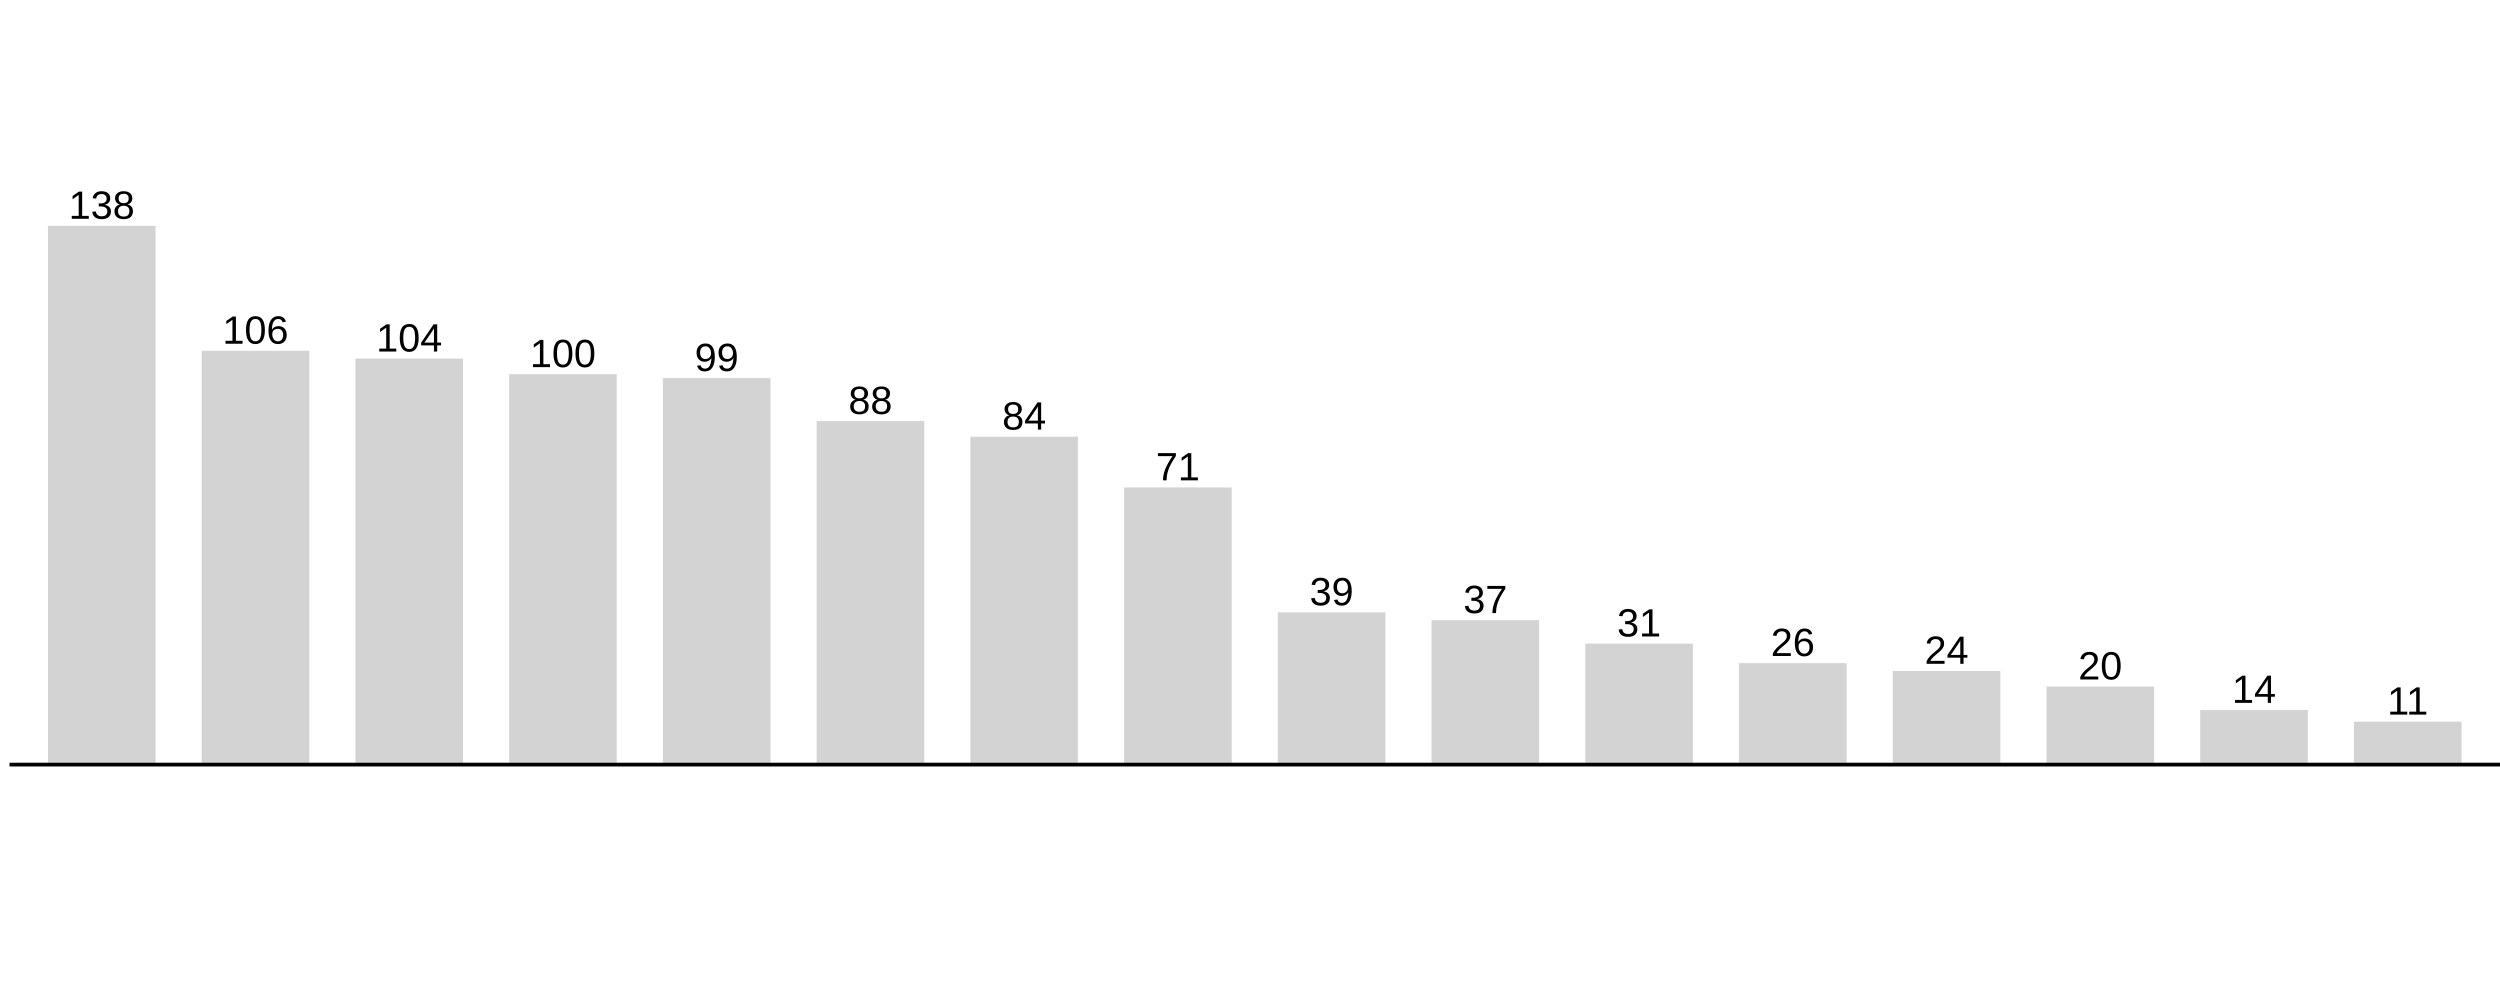
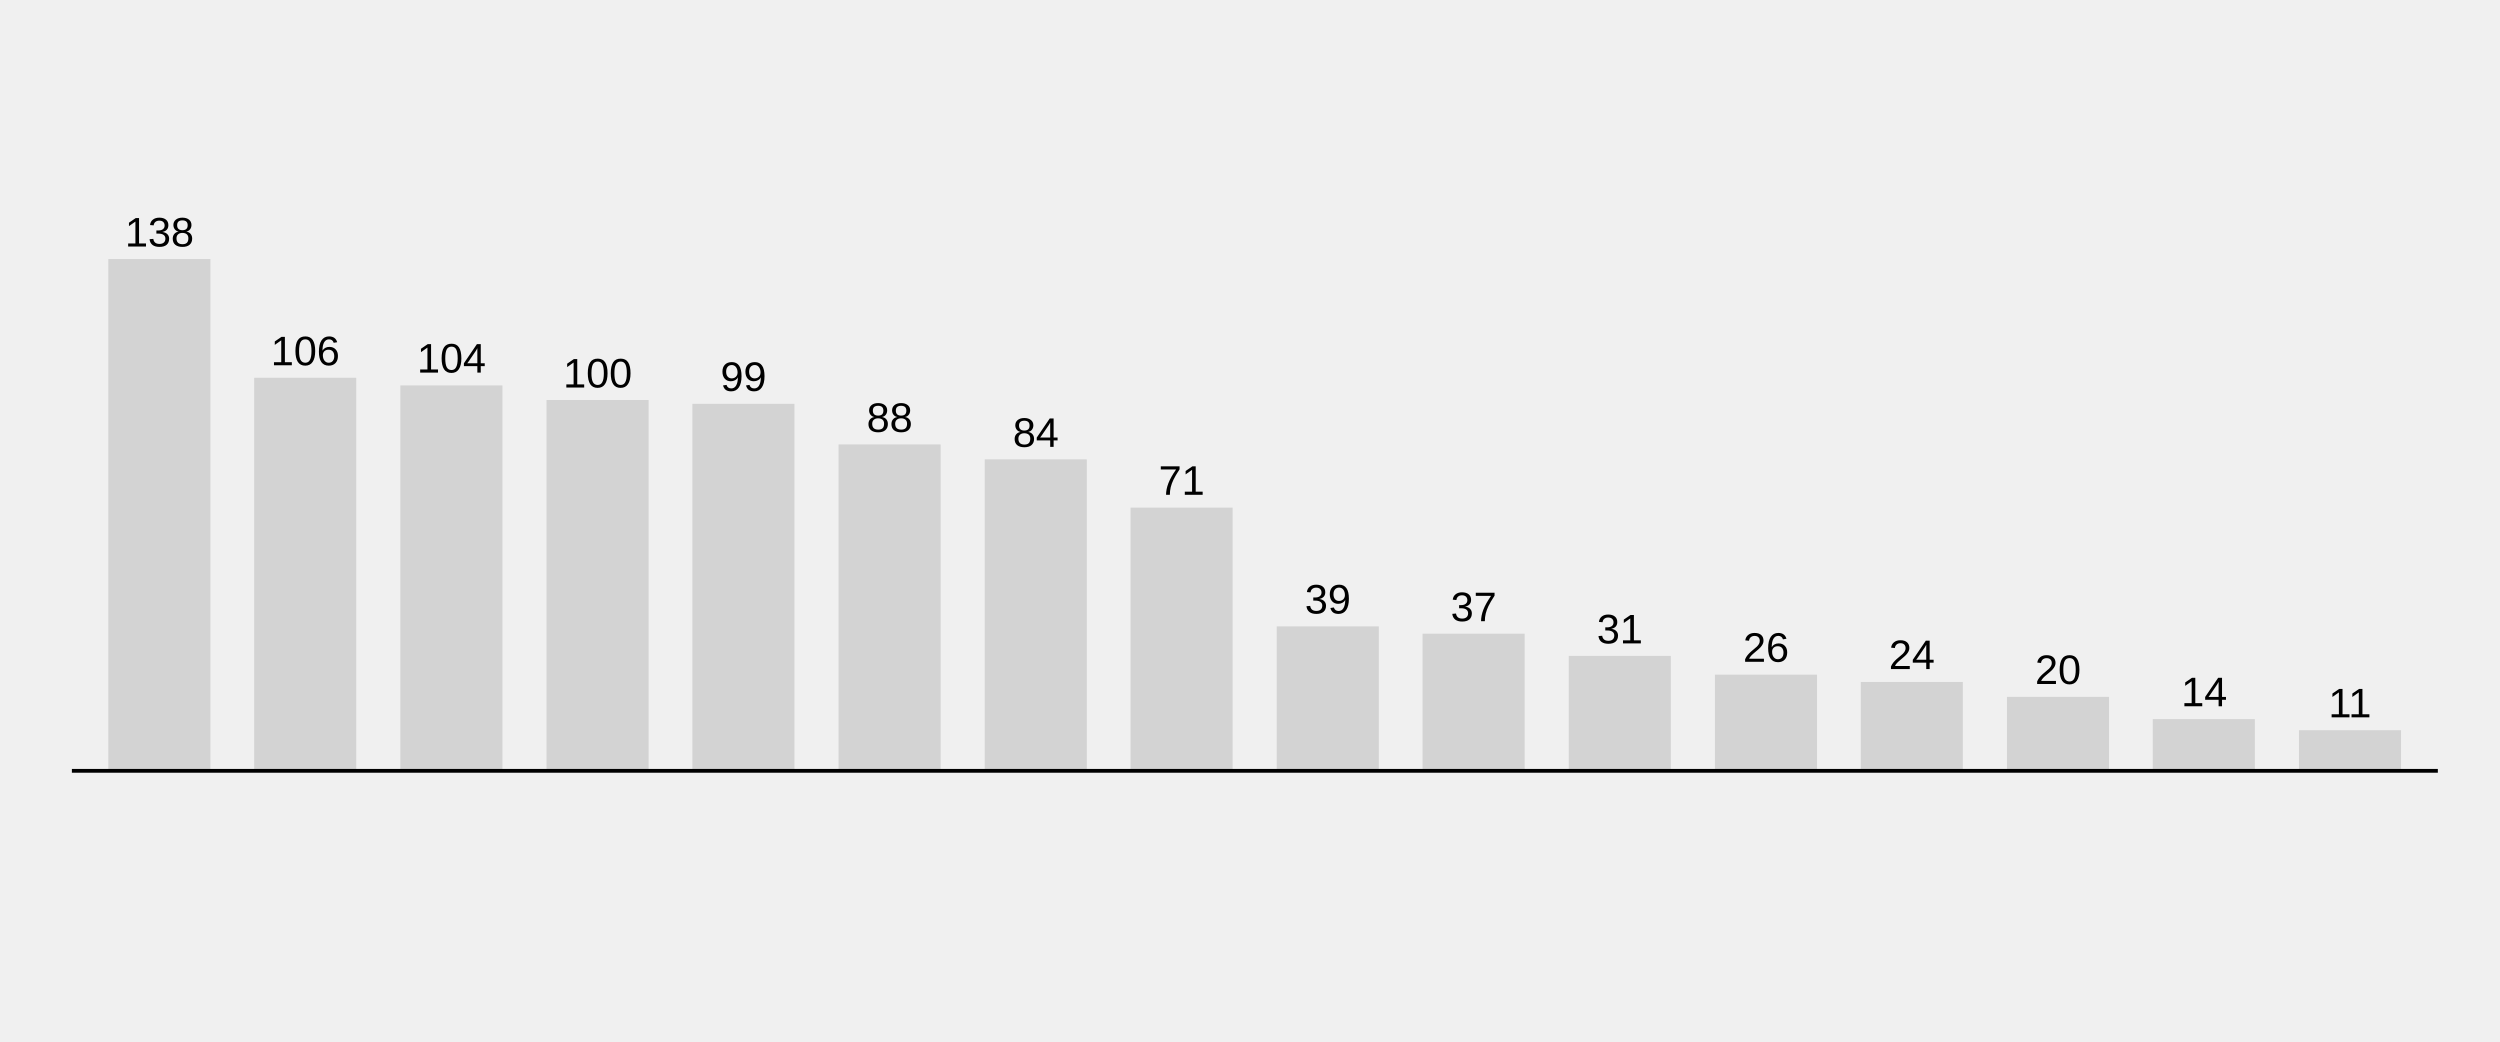
- <svg xmlns="http://www.w3.org/2000/svg" class="svglite" width="720.00pt" height="288.00pt" viewBox="0 0 720.00 288.00">
+ <svg xmlns="http://www.w3.org/2000/svg" id="Layer_1" data-name="Layer 1" version="1.1" viewBox="0 0 720 300">
  <defs>
-     <style type="text/css">
-     .svglite line, .svglite polyline, .svglite polygon, .svglite path, .svglite rect, .svglite circle {
-       fill: none;
-       stroke: #000000;
-       stroke-linecap: round;
-       stroke-linejoin: round;
-       stroke-miterlimit: 10.00;
-     }
-     .svglite text {
-       white-space: pre;
-     }
-   </style>
+     <style>
+       .cls-1 {
+         fill: #000;
+         font-family: ArialMT, Arial;
+         font-size: 11.9px;
+       }
+ 
+       .cls-1, .cls-2 {
+         isolation: isolate;
+       }
+ 
+       .cls-3 {
+         fill: #d3d3d3;
+         stroke-width: 0px;
+       }
+ 
+       .cls-4 {
+         stroke: #000;
+       }
+ 
+       .cls-4, .cls-5 {
+         fill: none;
+         stroke-linejoin: round;
+         stroke-width: 1.1px;
+       }
+ 
+       .cls-5 {
+         stroke: #fff;
+       }
+     </style>
  </defs>
-   <rect width="100%" height="100%" style="stroke: none; fill: #FFFFFF;" />
-   <defs>
-     <clipPath id="cpMC4wMHw3MjAuMDB8MC4wMHwyODguMDA=">
-       <rect x="0.00" y="0.00" width="720.00" height="288.00" />
-     </clipPath>
-   </defs>
-   <g clip-path="url(#cpMC4wMHw3MjAuMDB8MC4wMHwyODguMDA=)">
-     <rect x="0.00" y="0.00" width="720.00" height="288.00" style="stroke-width: 1.07; stroke: #FFFFFF; fill: #FFFFFF;" />
+   <line class="cls-5" x1="20.7" y1="222" x2="702.1" y2="222" />
+   <rect class="cls-3" x="31.2" y="74.6" width="29.4" height="147.4" />
+   <rect class="cls-3" x="73.2" y="108.8" width="29.4" height="113.2" />
+   <rect class="cls-3" x="115.3" y="111" width="29.4" height="111.1" />
+   <rect class="cls-3" x="157.4" y="115.2" width="29.4" height="106.8" />
+   <rect class="cls-3" x="199.4" y="116.3" width="29.4" height="105.7" />
+   <rect class="cls-3" x="241.5" y="128" width="29.4" height="94" />
+   <rect class="cls-3" x="283.6" y="132.3" width="29.4" height="89.7" />
+   <rect class="cls-3" x="325.6" y="146.2" width="29.4" height="75.8" />
+   <rect class="cls-3" x="367.7" y="180.4" width="29.4" height="41.7" />
+   <rect class="cls-3" x="409.7" y="182.5" width="29.4" height="39.5" />
+   <rect class="cls-3" x="451.8" y="188.9" width="29.4" height="33.1" />
+   <rect class="cls-3" x="493.9" y="194.3" width="29.4" height="27.8" />
+   <rect class="cls-3" x="535.9" y="196.4" width="29.4" height="25.6" />
+   <rect class="cls-3" x="578" y="200.7" width="29.4" height="21.4" />
+   <rect class="cls-3" x="620" y="207.1" width="29.4" height="15" />
+   <rect class="cls-3" x="662.1" y="210.3" width="29.4" height="11.8" />
+   <g class="cls-2">
+     <text class="cls-1" transform="translate(36 71)">
+       <tspan x="0" y="0">138</tspan>
+     </text>
  </g>
-   <defs>
-     <clipPath id="cpMi43NHw3MjAuMDB8MC4wMHwyODguMDA=">
-       <rect x="2.74" y="0.00" width="717.26" height="288.00" />
-     </clipPath>
-   </defs>
-   <g clip-path="url(#cpMi43NHw3MjAuMDB8MC4wMHwyODguMDA=)">
-     <polyline points="2.74,388.86 720.00,388.86 " style="stroke-width: 0.53; stroke: #FFFFFF; stroke-linecap: butt;" />
-     <polyline points="2.74,276.43 720.00,276.43 " style="stroke-width: 0.53; stroke: #FFFFFF; stroke-linecap: butt;" />
-     <polyline points="2.74,163.99 720.00,163.99 " style="stroke-width: 0.53; stroke: #FFFFFF; stroke-linecap: butt;" />
-     <polyline points="2.74,51.56 720.00,51.56 " style="stroke-width: 0.53; stroke: #FFFFFF; stroke-linecap: butt;" />
-     <polyline points="2.74,-60.88 720.00,-60.88 " style="stroke-width: 0.53; stroke: #FFFFFF; stroke-linecap: butt;" />
-     <polyline points="2.74,332.65 720.00,332.65 " style="stroke-width: 1.07; stroke: #FFFFFF; stroke-linecap: butt;" />
-     <polyline points="2.74,220.21 720.00,220.21 " style="stroke-width: 1.07; stroke: #FFFFFF; stroke-linecap: butt;" />
-     <polyline points="2.74,107.78 720.00,107.78 " style="stroke-width: 1.07; stroke: #FFFFFF; stroke-linecap: butt;" />
-     <polyline points="2.74,-4.66 720.00,-4.66 " style="stroke-width: 1.07; stroke: #FFFFFF; stroke-linecap: butt;" />
-     <polyline points="29.30,398.65 29.30,-113.39 " style="stroke-width: 1.07; stroke: #FFFFFF; stroke-linecap: butt;" />
-     <polyline points="73.58,398.65 73.58,-113.39 " style="stroke-width: 1.07; stroke: #FFFFFF; stroke-linecap: butt;" />
-     <polyline points="117.86,398.65 117.86,-113.39 " style="stroke-width: 1.07; stroke: #FFFFFF; stroke-linecap: butt;" />
-     <polyline points="162.13,398.65 162.13,-113.39 " style="stroke-width: 1.07; stroke: #FFFFFF; stroke-linecap: butt;" />
-     <polyline points="206.41,398.65 206.41,-113.39 " style="stroke-width: 1.07; stroke: #FFFFFF; stroke-linecap: butt;" />
-     <polyline points="250.68,398.65 250.68,-113.39 " style="stroke-width: 1.07; stroke: #FFFFFF; stroke-linecap: butt;" />
-     <polyline points="294.96,398.65 294.96,-113.39 " style="stroke-width: 1.07; stroke: #FFFFFF; stroke-linecap: butt;" />
-     <polyline points="339.23,398.65 339.23,-113.39 " style="stroke-width: 1.07; stroke: #FFFFFF; stroke-linecap: butt;" />
-     <polyline points="383.51,398.65 383.51,-113.39 " style="stroke-width: 1.07; stroke: #FFFFFF; stroke-linecap: butt;" />
-     <polyline points="427.78,398.65 427.78,-113.39 " style="stroke-width: 1.07; stroke: #FFFFFF; stroke-linecap: butt;" />
-     <polyline points="472.06,398.65 472.06,-113.39 " style="stroke-width: 1.07; stroke: #FFFFFF; stroke-linecap: butt;" />
-     <polyline points="516.33,398.65 516.33,-113.39 " style="stroke-width: 1.07; stroke: #FFFFFF; stroke-linecap: butt;" />
-     <polyline points="560.61,398.65 560.61,-113.39 " style="stroke-width: 1.07; stroke: #FFFFFF; stroke-linecap: butt;" />
-     <polyline points="604.88,398.65 604.88,-113.39 " style="stroke-width: 1.07; stroke: #FFFFFF; stroke-linecap: butt;" />
-     <polyline points="649.16,398.65 649.16,-113.39 " style="stroke-width: 1.07; stroke: #FFFFFF; stroke-linecap: butt;" />
-     <polyline points="693.43,398.65 693.43,-113.39 " style="stroke-width: 1.07; stroke: #FFFFFF; stroke-linecap: butt;" />
-     <rect x="13.81" y="65.05" width="30.99" height="155.16" style="stroke-width: 1.07; stroke: none; stroke-linecap: butt; stroke-linejoin: miter; fill: #D3D3D3;" />
-     <rect x="58.08" y="101.03" width="30.99" height="119.18" style="stroke-width: 1.07; stroke: none; stroke-linecap: butt; stroke-linejoin: miter; fill: #D3D3D3;" />
-     <rect x="102.36" y="103.28" width="30.99" height="116.93" style="stroke-width: 1.07; stroke: none; stroke-linecap: butt; stroke-linejoin: miter; fill: #D3D3D3;" />
-     <rect x="146.63" y="107.78" width="30.99" height="112.44" style="stroke-width: 1.07; stroke: none; stroke-linecap: butt; stroke-linejoin: miter; fill: #D3D3D3;" />
-     <rect x="190.91" y="108.90" width="30.99" height="111.31" style="stroke-width: 1.07; stroke: none; stroke-linecap: butt; stroke-linejoin: miter; fill: #D3D3D3;" />
-     <rect x="235.19" y="121.27" width="30.99" height="98.94" style="stroke-width: 1.07; stroke: none; stroke-linecap: butt; stroke-linejoin: miter; fill: #D3D3D3;" />
-     <rect x="279.46" y="125.76" width="30.99" height="94.45" style="stroke-width: 1.07; stroke: none; stroke-linecap: butt; stroke-linejoin: miter; fill: #D3D3D3;" />
-     <rect x="323.74" y="140.38" width="30.99" height="79.83" style="stroke-width: 1.07; stroke: none; stroke-linecap: butt; stroke-linejoin: miter; fill: #D3D3D3;" />
-     <rect x="368.01" y="176.36" width="30.99" height="43.85" style="stroke-width: 1.07; stroke: none; stroke-linecap: butt; stroke-linejoin: miter; fill: #D3D3D3;" />
-     <rect x="412.29" y="178.61" width="30.99" height="41.60" style="stroke-width: 1.07; stroke: none; stroke-linecap: butt; stroke-linejoin: miter; fill: #D3D3D3;" />
-     <rect x="456.56" y="185.36" width="30.99" height="34.86" style="stroke-width: 1.07; stroke: none; stroke-linecap: butt; stroke-linejoin: miter; fill: #D3D3D3;" />
-     <rect x="500.84" y="190.98" width="30.99" height="29.23" style="stroke-width: 1.07; stroke: none; stroke-linecap: butt; stroke-linejoin: miter; fill: #D3D3D3;" />
-     <rect x="545.11" y="193.23" width="30.99" height="26.98" style="stroke-width: 1.07; stroke: none; stroke-linecap: butt; stroke-linejoin: miter; fill: #D3D3D3;" />
-     <rect x="589.39" y="197.72" width="30.99" height="22.49" style="stroke-width: 1.07; stroke: none; stroke-linecap: butt; stroke-linejoin: miter; fill: #D3D3D3;" />
-     <rect x="633.66" y="204.47" width="30.99" height="15.74" style="stroke-width: 1.07; stroke: none; stroke-linecap: butt; stroke-linejoin: miter; fill: #D3D3D3;" />
-     <rect x="677.94" y="207.84" width="30.99" height="12.37" style="stroke-width: 1.07; stroke: none; stroke-linecap: butt; stroke-linejoin: miter; fill: #D3D3D3;" />
-     <text x="29.30" y="63.01" text-anchor="middle" style="font-size: 11.38px; font-family: &quot;Arial&quot;;" textLength="18.99px" lengthAdjust="spacingAndGlyphs">138</text>
-     <text x="73.58" y="98.99" text-anchor="middle" style="font-size: 11.38px; font-family: &quot;Arial&quot;;" textLength="18.99px" lengthAdjust="spacingAndGlyphs">106</text>
-     <text x="117.86" y="101.24" text-anchor="middle" style="font-size: 11.38px; font-family: &quot;Arial&quot;;" textLength="18.99px" lengthAdjust="spacingAndGlyphs">104</text>
-     <text x="162.13" y="105.73" text-anchor="middle" style="font-size: 11.38px; font-family: &quot;Arial&quot;;" textLength="18.99px" lengthAdjust="spacingAndGlyphs">100</text>
-     <text x="206.41" y="106.86" text-anchor="middle" style="font-size: 11.38px; font-family: &quot;Arial&quot;;" textLength="12.66px" lengthAdjust="spacingAndGlyphs">99</text>
-     <text x="250.68" y="119.23" text-anchor="middle" style="font-size: 11.38px; font-family: &quot;Arial&quot;;" textLength="12.66px" lengthAdjust="spacingAndGlyphs">88</text>
-     <text x="294.96" y="123.72" text-anchor="middle" style="font-size: 11.38px; font-family: &quot;Arial&quot;;" textLength="12.66px" lengthAdjust="spacingAndGlyphs">84</text>
-     <text x="339.23" y="138.34" text-anchor="middle" style="font-size: 11.38px; font-family: &quot;Arial&quot;;" textLength="12.66px" lengthAdjust="spacingAndGlyphs">71</text>
-     <text x="383.51" y="174.32" text-anchor="middle" style="font-size: 11.38px; font-family: &quot;Arial&quot;;" textLength="12.66px" lengthAdjust="spacingAndGlyphs">39</text>
-     <text x="427.78" y="176.57" text-anchor="middle" style="font-size: 11.38px; font-family: &quot;Arial&quot;;" textLength="12.66px" lengthAdjust="spacingAndGlyphs">37</text>
-     <text x="472.06" y="183.31" text-anchor="middle" style="font-size: 11.38px; font-family: &quot;Arial&quot;;" textLength="12.66px" lengthAdjust="spacingAndGlyphs">31</text>
-     <text x="516.33" y="188.94" text-anchor="middle" style="font-size: 11.38px; font-family: &quot;Arial&quot;;" textLength="12.66px" lengthAdjust="spacingAndGlyphs">26</text>
-     <text x="560.61" y="191.18" text-anchor="middle" style="font-size: 11.38px; font-family: &quot;Arial&quot;;" textLength="12.66px" lengthAdjust="spacingAndGlyphs">24</text>
-     <text x="604.88" y="195.68" text-anchor="middle" style="font-size: 11.38px; font-family: &quot;Arial&quot;;" textLength="12.66px" lengthAdjust="spacingAndGlyphs">20</text>
-     <text x="649.16" y="202.43" text-anchor="middle" style="font-size: 11.38px; font-family: &quot;Arial&quot;;" textLength="12.66px" lengthAdjust="spacingAndGlyphs">14</text>
-     <text x="693.43" y="205.80" text-anchor="middle" style="font-size: 11.38px; font-family: &quot;Arial&quot;;" textLength="12.66px" lengthAdjust="spacingAndGlyphs">11</text>
-     <line x1="2.74" y1="220.21" x2="720.00" y2="220.21" style="stroke-width: 1.07; stroke-linecap: butt;" />
+   <g class="cls-2">
+     <text class="cls-1" transform="translate(78 105.2)">
+       <tspan x="0" y="0">106</tspan>
+     </text>
  </g>
-   <g clip-path="url(#cpMC4wMHw3MjAuMDB8MC4wMHwyODguMDA=)">
- </g>
+   <g class="cls-2">
+     <text class="cls-1" transform="translate(120.1 107.3)">
+       <tspan x="0" y="0">104</tspan>
+     </text>
+   </g>
+   <g class="cls-2">
+     <text class="cls-1" transform="translate(162.2 111.6)">
+       <tspan x="0" y="0">100</tspan>
+     </text>
+   </g>
+   <g class="cls-2">
+     <text class="cls-1" transform="translate(207.5 112.6)">
+       <tspan x="0" y="0">99</tspan>
+     </text>
+   </g>
+   <g class="cls-2">
+     <text class="cls-1" transform="translate(249.6 124.4)">
+       <tspan x="0" y="0">88</tspan>
+     </text>
+   </g>
+   <g class="cls-2">
+     <text class="cls-1" transform="translate(291.7 128.7)">
+       <tspan x="0" y="0">84</tspan>
+     </text>
+   </g>
+   <g class="cls-2">
+     <text class="cls-1" transform="translate(333.7 142.5)">
+       <tspan x="0" y="0">71</tspan>
+     </text>
+   </g>
+   <g class="cls-2">
+     <text class="cls-1" transform="translate(375.8 176.7)">
+       <tspan x="0" y="0">39</tspan>
+     </text>
+   </g>
+   <g class="cls-2">
+     <text class="cls-1" transform="translate(417.8 178.9)">
+       <tspan x="0" y="0">37</tspan>
+     </text>
+   </g>
+   <g class="cls-2">
+     <text class="cls-1" transform="translate(459.9 185.3)">
+       <tspan x="0" y="0">31</tspan>
+     </text>
+   </g>
+   <g class="cls-2">
+     <text class="cls-1" transform="translate(502 190.6)">
+       <tspan x="0" y="0">26</tspan>
+     </text>
+   </g>
+   <g class="cls-2">
+     <text class="cls-1" transform="translate(544 192.7)">
+       <tspan x="0" y="0">24</tspan>
+     </text>
+   </g>
+   <g class="cls-2">
+     <text class="cls-1" transform="translate(586.1 197)">
+       <tspan x="0" y="0">20</tspan>
+     </text>
+   </g>
+   <g class="cls-2">
+     <text class="cls-1" transform="translate(628.2 203.4)">
+       <tspan x="0" y="0">14</tspan>
+     </text>
+   </g>
+   <g class="cls-2">
+     <text class="cls-1" transform="translate(670.6 206.6)">
+       <tspan x="0" y="0">11</tspan>
+     </text>
+   </g>
+   <line class="cls-4" x1="20.7" y1="222" x2="702.1" y2="222" />
</svg>
